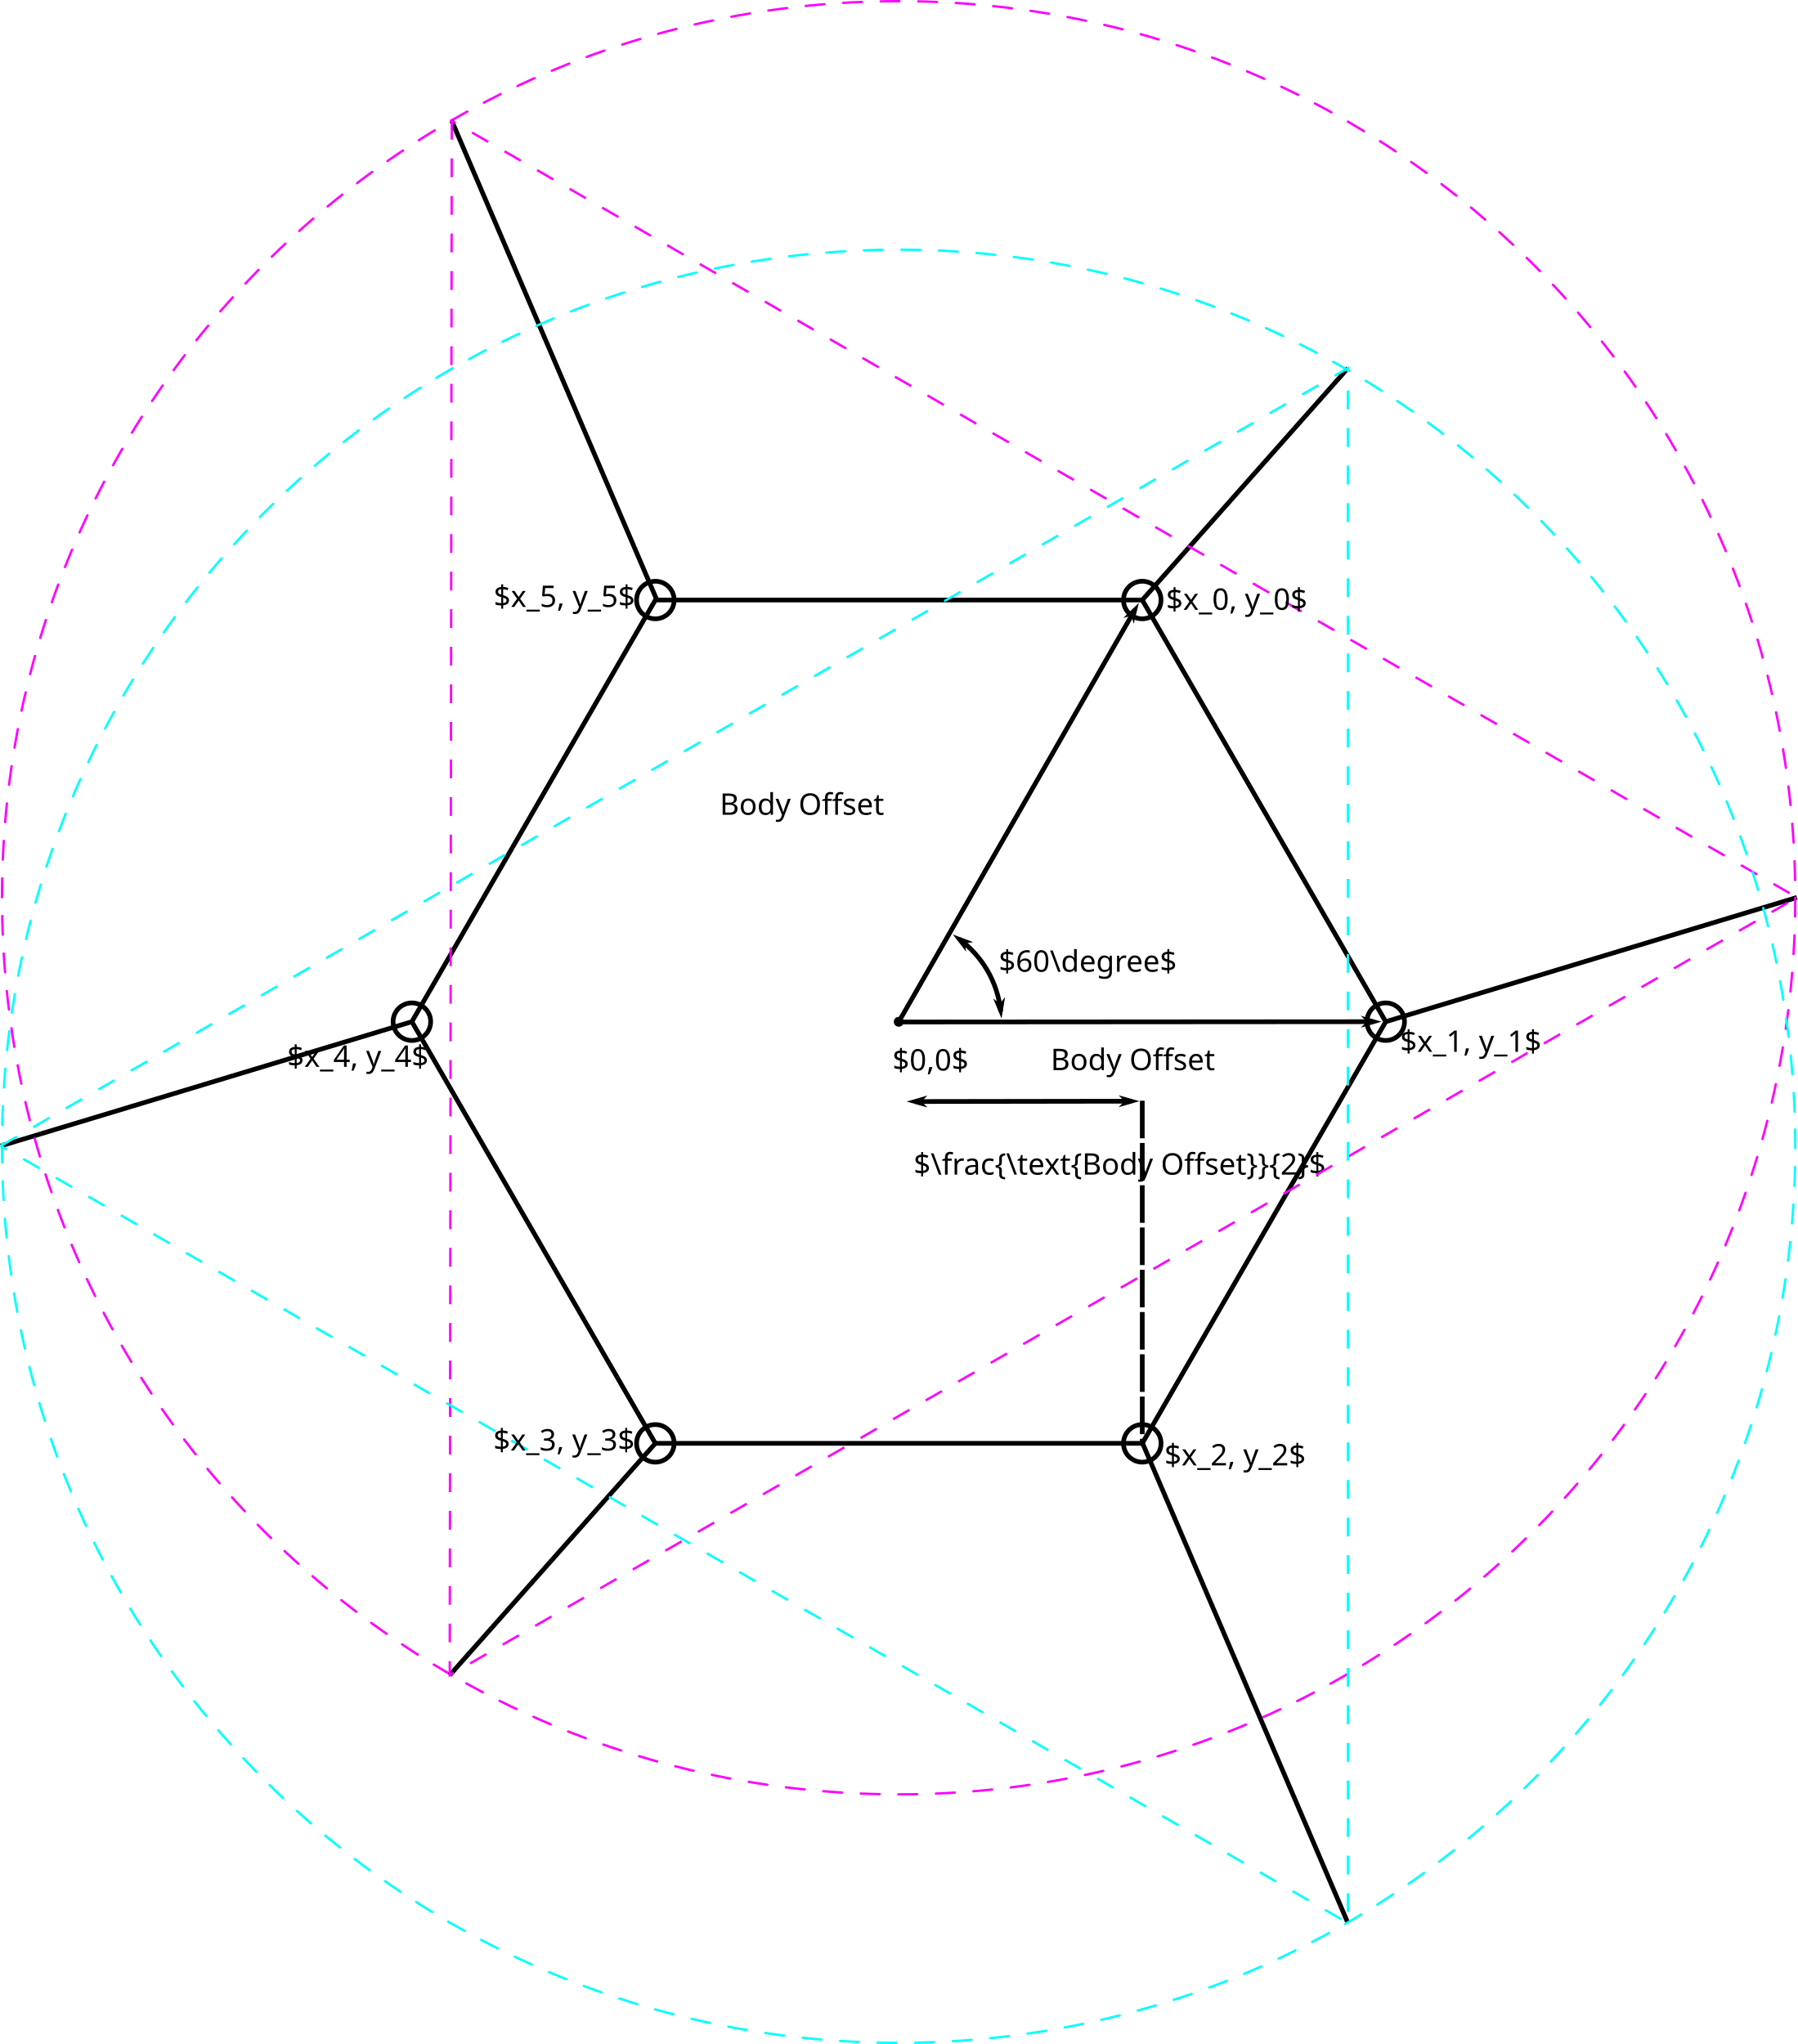
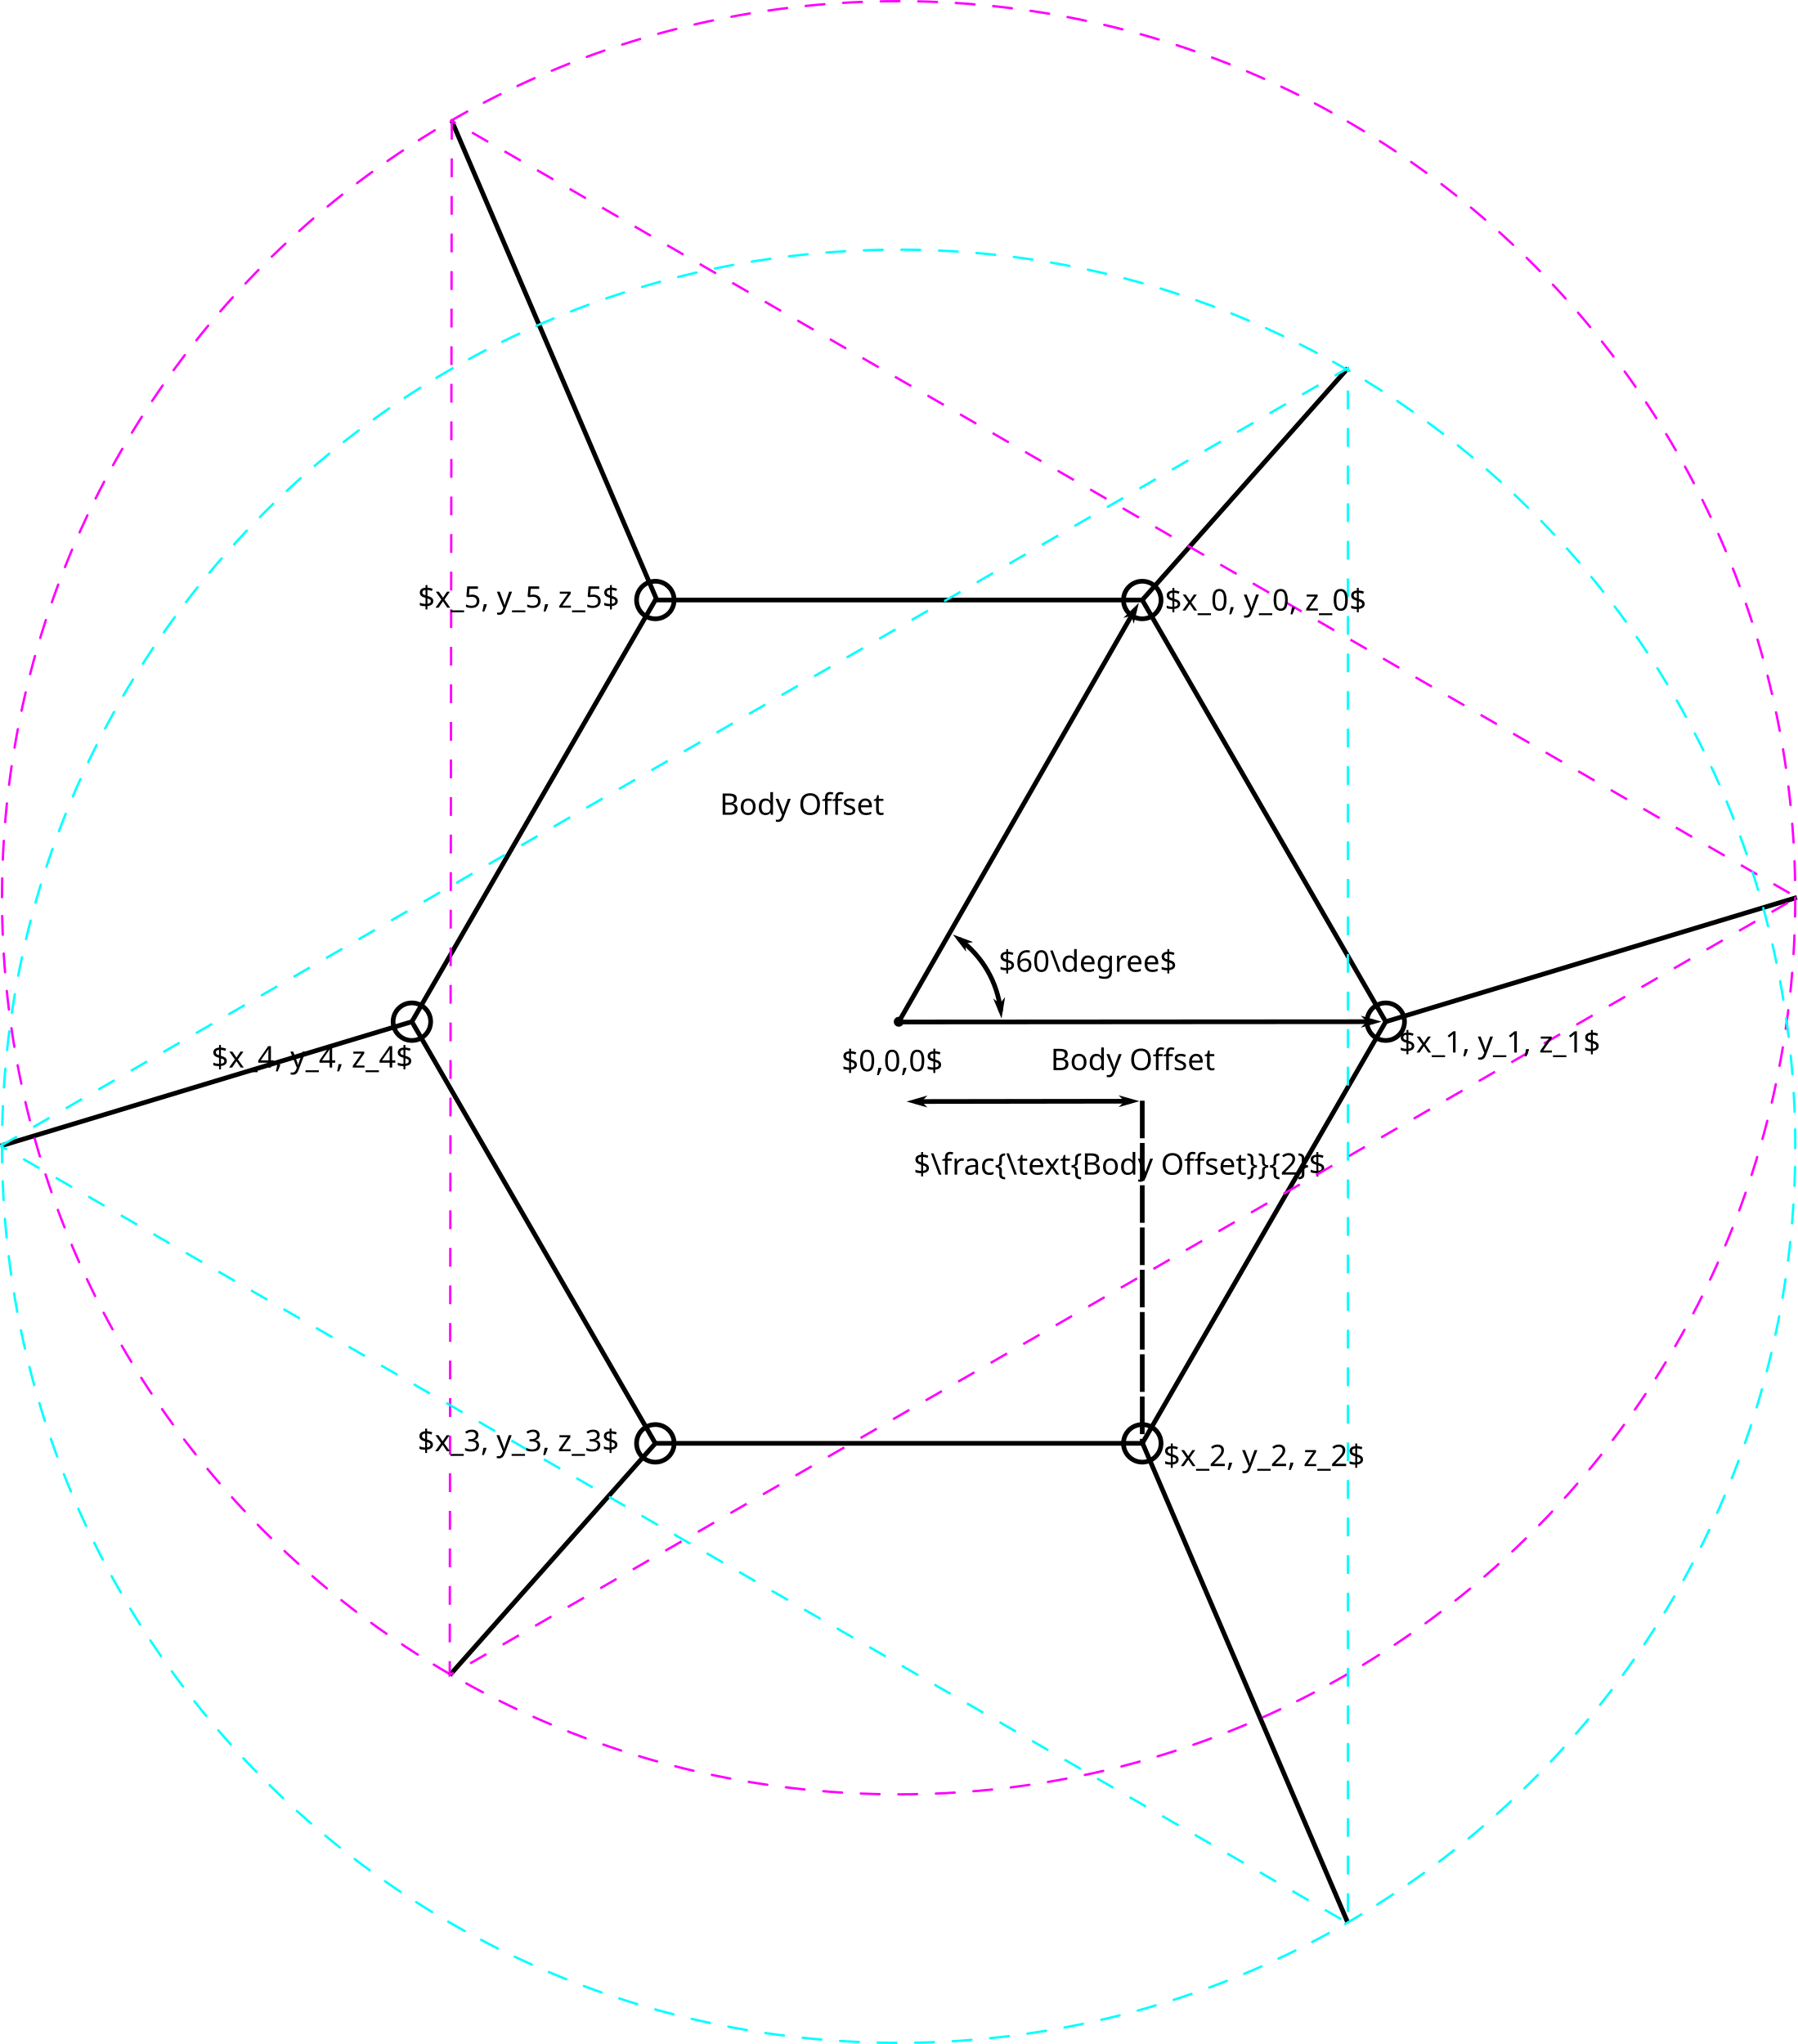
<svg xmlns="http://www.w3.org/2000/svg" width="382.772mm" height="435.261mm" viewBox="0 0 382.772 435.261" version="1.1" id="svg8">
  <defs id="defs2">
    <marker style="overflow:visible" id="marker1397" refX="0" refY="0" orient="auto">
      <path transform="matrix(0.2,0,0,0.2,1.2,0)" style="fill:#000000;fill-opacity:1;fill-rule:evenodd;stroke:#000000;stroke-width:1pt;stroke-opacity:1" d="M 0,0 5,-5 -12.5,0 5,5 Z" id="path1395" />
    </marker>
    <marker style="overflow:visible" id="marker1329" refX="0" refY="0" orient="auto">
      <path transform="matrix(-0.2,0,0,-0.2,-1.2,0)" style="fill:#000000;fill-opacity:1;fill-rule:evenodd;stroke:#000000;stroke-width:1pt;stroke-opacity:1" d="M 0,0 5,-5 -12.5,0 5,5 Z" id="path1327" />
    </marker>
    <marker style="overflow:visible" id="marker1243" refX="0" refY="0" orient="auto">
      <path transform="matrix(-0.2,0,0,-0.2,-1.2,0)" style="fill:#000000;fill-opacity:1;fill-rule:evenodd;stroke:#000000;stroke-width:1pt;stroke-opacity:1" d="M 0,0 5,-5 -12.5,0 5,5 Z" id="path1241" />
    </marker>
    <marker style="overflow:visible" id="Arrow1Sstart" refX="0" refY="0" orient="auto">
      <path transform="matrix(0.2,0,0,0.2,1.2,0)" style="fill:#000000;fill-opacity:1;fill-rule:evenodd;stroke:#000000;stroke-width:1pt;stroke-opacity:1" d="M 0,0 5,-5 -12.5,0 5,5 Z" id="path865" />
    </marker>
    <marker style="overflow:visible" id="marker1159" refX="0" refY="0" orient="auto">
      <path transform="matrix(-0.2,0,0,-0.2,-1.2,0)" style="fill:#000000;fill-opacity:1;fill-rule:evenodd;stroke:#000000;stroke-width:1pt;stroke-opacity:1" d="M 0,0 5,-5 -12.5,0 5,5 Z" id="path1157" />
    </marker>
    <marker style="overflow:visible" id="Arrow1Send" refX="0" refY="0" orient="auto">
      <path transform="matrix(-0.2,0,0,-0.2,-1.2,0)" style="fill:#000000;fill-opacity:1;fill-rule:evenodd;stroke:#000000;stroke-width:1pt;stroke-opacity:1" d="M 0,0 5,-5 -12.5,0 5,5 Z" id="path868" />
    </marker>
  </defs>
  <g id="layer1" transform="translate(84.47804,66.55664)" style="display:inline">
    <g id="g849">
      <path style="fill:none;fill-opacity:1;stroke:#000000;stroke-width:1;stroke-linecap:round;stroke-miterlimit:4;stroke-dasharray:none;stroke-opacity:1" id="path835" d="M 158.749,240.799 55.067,240.799 3.225,151.007 55.067,61.216 l 103.683,5e-6 51.841,89.792 z" />
      <circle style="fill:none;fill-opacity:1;stroke:#000000;stroke-width:1;stroke-linecap:round;stroke-miterlimit:4;stroke-dasharray:none;stroke-opacity:1" id="path845" cx="106.896" cy="151.025" r="0.567" />
    </g>
    <path style="fill:none;stroke:#000000;stroke-width:1;stroke-linecap:butt;stroke-linejoin:miter;stroke-miterlimit:4;stroke-dasharray:none;stroke-opacity:1;marker-end:url(#Arrow1Send)" d="m 106.874,151.074 101.07,-0.067" id="path851" />
    <path style="fill:none;stroke:#000000;stroke-width:1;stroke-linecap:butt;stroke-linejoin:miter;stroke-miterlimit:4;stroke-dasharray:8, 1;stroke-dashoffset:0;stroke-opacity:1" d="m 158.749,167.837 -1e-5,72.962" id="path1147" />
    <path style="fill:none;stroke:#000000;stroke-width:1;stroke-linecap:butt;stroke-linejoin:miter;stroke-miterlimit:4;stroke-dasharray:none;stroke-opacity:1;marker-end:url(#marker1159)" d="M 106.874,151.074 157.145,63.354" id="path1155" />
    <path style="fill:none;fill-opacity:1;stroke:#000000;stroke-width:1;stroke-linecap:round;stroke-miterlimit:4;stroke-dasharray:none;stroke-dashoffset:0;stroke-opacity:1;marker-start:url(#Arrow1Sstart);marker-end:url(#marker1243)" id="path1195" d="m 119.862,133.504 a 21.849,21.849 0 0 1 8.716,15.059" />
    <text xml:space="preserve" style="font-size:6.35px;line-height:1.25;font-family:sans-serif;stroke-width:0.265" x="128.181" y="140.371" id="text1313">
      <tspan id="tspan1311" x="128.181" y="140.371" style="stroke-width:0.265">$60\degree$</tspan>
    </text>
    <text xml:space="preserve" style="font-size:6.35px;line-height:1.25;font-family:sans-serif;stroke-width:0.265" x="139.246" y="161.32" id="text1317">
      <tspan id="tspan1315" x="139.246" y="161.32" style="stroke-width:0.265">Body Offset</tspan>
    </text>
    <path style="fill:none;stroke:#000000;stroke-width:1;stroke-linecap:butt;stroke-linejoin:miter;stroke-miterlimit:4;stroke-dasharray:none;stroke-opacity:1;marker-start:url(#marker1397);marker-end:url(#marker1329)" d="m 110.349,168.008 46.013,-0.067" id="path1325" />
    <text xml:space="preserve" style="font-size:6.35px;line-height:1.25;font-family:sans-serif;stroke-width:0.265" x="110.063" y="183.576" id="text1473">
      <tspan id="tspan1471" x="110.063" y="183.576" style="stroke-width:0.265">$\frac{\text{Body Offset}}{2}$</tspan>
    </text>
    <text xml:space="preserve" style="font-size:6.35px;line-height:1.25;font-family:sans-serif;stroke-width:0.265" x="68.79" y="106.947" id="text1483">
      <tspan id="tspan1481" x="68.79" y="106.947" style="stroke-width:0.265">Body Offset</tspan>
    </text>
    <circle style="fill:none;fill-opacity:1;stroke:#000000;stroke-width:1;stroke-linecap:round;stroke-miterlimit:4;stroke-dasharray:none;stroke-dashoffset:0;stroke-opacity:1" id="path1485" cx="210.59" cy="151.007" r="4" />
    <circle style="fill:none;fill-opacity:1;stroke:#000000;stroke-width:1;stroke-linecap:round;stroke-miterlimit:4;stroke-dasharray:none;stroke-dashoffset:0;stroke-opacity:1" id="path1487" cx="158.749" cy="61.216" r="4" />
    <circle style="fill:none;fill-opacity:1;stroke:#000000;stroke-width:1;stroke-linecap:round;stroke-miterlimit:4;stroke-dasharray:none;stroke-dashoffset:0;stroke-opacity:1" id="path1489" cx="158.749" cy="240.799" r="4" />
    <circle style="fill:none;fill-opacity:1;stroke:#000000;stroke-width:1;stroke-linecap:round;stroke-miterlimit:4;stroke-dasharray:none;stroke-dashoffset:0;stroke-opacity:1" id="path1491" cx="55.067" cy="240.799" r="4" />
    <circle style="fill:none;fill-opacity:1;stroke:#000000;stroke-width:1;stroke-linecap:round;stroke-miterlimit:4;stroke-dasharray:none;stroke-dashoffset:0;stroke-opacity:1" id="path1493" cx="3.225" cy="151.007" r="4" />
    <circle style="fill:none;fill-opacity:1;stroke:#000000;stroke-width:1;stroke-linecap:round;stroke-miterlimit:4;stroke-dasharray:none;stroke-dashoffset:0;stroke-opacity:1" id="path1495" cx="55.067" cy="61.216" r="4" />
    <path style="fill:none;stroke:#000000;stroke-width:1;stroke-linecap:butt;stroke-linejoin:miter;stroke-miterlimit:4;stroke-dasharray:none;stroke-opacity:1" d="m 210.59,151.007 87.559,-26.458" id="path1521" />
    <path style="fill:none;stroke:#000000;stroke-width:1;stroke-linecap:butt;stroke-linejoin:miter;stroke-miterlimit:4;stroke-dasharray:none;stroke-opacity:1" d="M 3.225,151.007 -84.333,177.466" id="path1523" />
    <path style="fill:none;stroke:#000000;stroke-width:1;stroke-linecap:butt;stroke-linejoin:miter;stroke-miterlimit:4;stroke-dasharray:none;stroke-opacity:1" d="M 55.5,61.466 11.72,-40.821" id="path1525" />
    <path style="fill:none;stroke:#000000;stroke-width:1;stroke-linecap:butt;stroke-linejoin:miter;stroke-miterlimit:4;stroke-dasharray:none;stroke-opacity:1" d="M 158.766,240.67 202.545,342.956" id="path1531" />
    <path style="fill:none;stroke:#000000;stroke-width:1;stroke-linecap:butt;stroke-linejoin:miter;stroke-miterlimit:4;stroke-dasharray:none;stroke-opacity:1" d="M 158.749,61.216 202.528,11.846" id="path1533" />
    <circle style="fill:none;fill-opacity:1;stroke:#ff00ff;stroke-width:0.5;stroke-linecap:round;stroke-miterlimit:4;stroke-dasharray:4, 4;stroke-dashoffset:0;stroke-opacity:1" id="path1537" cx="106.874" cy="124.616" r="190.923" />
    <path style="fill:none;stroke:#000000;stroke-width:1;stroke-linecap:butt;stroke-linejoin:miter;stroke-miterlimit:4;stroke-dasharray:none;stroke-opacity:1" d="m 55.067,240.799 -43.779,49.37" id="path1541" />
    <path style="fill:none;stroke:#ff00fe;stroke-width:0.5;stroke-linecap:butt;stroke-linejoin:miter;stroke-miterlimit:4;stroke-dasharray:4, 4;stroke-dashoffset:0;stroke-opacity:1" d="M 11.72,-40.821 11.287,290.169 298.149,124.549 Z" id="path1543" />
    <path style="fill:none;stroke:#00ffff;stroke-width:0.5;stroke-linecap:butt;stroke-linejoin:miter;stroke-miterlimit:4;stroke-dasharray:4, 4;stroke-dashoffset:0;stroke-opacity:1" d="M -84.333,177.466 202.528,11.846 202.545,342.956 -84.333,177.466" id="path1545" />
-     <text xml:space="preserve" style="font-size:6.35px;line-height:1.25;font-family:sans-serif;stroke-width:0.265" x="163.807" y="63.298" id="text1641">
-       <tspan id="tspan1639" x="163.807" y="63.298" style="stroke-width:0.265">$x_0, y_0$</tspan>
+     <circle style="fill:none;fill-opacity:1;stroke:#00ffff;stroke-width:0.5;stroke-linecap:round;stroke-miterlimit:4;stroke-dasharray:4, 4;stroke-dashoffset:0;stroke-opacity:1" id="circle1673" cx="103.523" cy="179.507" r="190.923" transform="rotate(-1.075536)" />
+     <text xml:space="preserve" style="font-size:6.35px;line-height:1.25;font-family:sans-serif;display:inline;stroke-width:0.265" x="163.561" y="63.452" id="text1641-5">
+       <tspan id="tspan1639-2" x="163.561" y="63.452" style="stroke-width:0.265">$x_0, y_0, z_0$</tspan>
    </text>
-     <text xml:space="preserve" style="font-size:6.35px;line-height:1.25;font-family:sans-serif;stroke-width:0.265" x="213.65" y="157.421" id="text1645">
-       <tspan id="tspan1643" x="213.65" y="157.421" style="stroke-width:0.265">$x_1, y_1$</tspan>
+     <text xml:space="preserve" style="font-size:6.35px;line-height:1.25;font-family:sans-serif;display:inline;stroke-width:0.265" x="213.404" y="157.576" id="text1645-5">
+       <tspan id="tspan1643-2" x="213.404" y="157.576" style="stroke-width:0.265">$x_1, y_1, z_1$</tspan>
    </text>
-     <text xml:space="preserve" style="font-size:6.35px;line-height:1.25;font-family:sans-serif;stroke-width:0.265" x="163.47" y="245.49" id="text1649">
-       <tspan id="tspan1647" x="163.47" y="245.49" style="stroke-width:0.265">$x_2, y_2$</tspan>
+     <text xml:space="preserve" style="font-size:6.35px;line-height:1.25;font-family:sans-serif;display:inline;stroke-width:0.265" x="163.224" y="245.644" id="text1649-9">
+       <tspan id="tspan1647-2" x="163.224" y="245.644" style="stroke-width:0.265">$x_2, y_2, z_2$</tspan>
    </text>
-     <text xml:space="preserve" style="font-size:6.35px;line-height:1.25;font-family:sans-serif;stroke-width:0.265" x="20.567" y="242.322" id="text1653">
-       <tspan id="tspan1651" x="20.567" y="242.322" style="stroke-width:0.265">$x_3, y_3$</tspan>
+     <text xml:space="preserve" style="font-size:6.35px;line-height:1.25;font-family:sans-serif;display:inline;stroke-width:0.265" x="4.446" y="242.477" id="text1653-5">
+       <tspan id="tspan1651-8" x="4.446" y="242.477" style="stroke-width:0.265">$x_3, y_3, z_3$</tspan>
    </text>
-     <text xml:space="preserve" style="font-size:6.35px;line-height:1.25;font-family:sans-serif;stroke-width:0.265" x="-23.324" y="160.628" id="text1657">
-       <tspan id="tspan1655" x="-23.324" y="160.628" style="stroke-width:0.265">$x_4, y_4$</tspan>
+     <text xml:space="preserve" style="font-size:6.35px;line-height:1.25;font-family:sans-serif;display:inline;stroke-width:0.265" x="-39.445" y="160.782" id="text1657-0">
+       <tspan id="tspan1655-0" x="-39.445" y="160.782" style="stroke-width:0.265">$x_4, y_4, z_4$</tspan>
    </text>
-     <text xml:space="preserve" style="font-size:6.35px;line-height:1.25;font-family:sans-serif;stroke-width:0.265" x="20.643" y="62.688" id="text1661">
-       <tspan id="tspan1659" x="20.643" y="62.688" style="stroke-width:0.265">$x_5, y_5$</tspan>
+     <text xml:space="preserve" style="font-size:6.35px;line-height:1.25;font-family:sans-serif;display:inline;stroke-width:0.265" x="4.522" y="62.843" id="text1661-8">
+       <tspan id="tspan1659-4" x="4.522" y="62.843" style="stroke-width:0.265">$x_5, y_5, z_5$</tspan>
    </text>
-     <text xml:space="preserve" style="font-size:6.35px;line-height:1.25;font-family:sans-serif;stroke-width:0.265" x="105.551" y="161.405" id="text1671">
-       <tspan id="tspan1669" x="105.551" y="161.405" style="stroke-width:0.265">$0,0$</tspan>
+     <text xml:space="preserve" style="font-size:6.35px;line-height:1.25;font-family:sans-serif;display:inline;stroke-width:0.265" x="94.722" y="161.56" id="text1671-3">
+       <tspan id="tspan1669-7" x="94.722" y="161.56" style="stroke-width:0.265">$0,0,0$</tspan>
    </text>
-     <circle style="fill:none;fill-opacity:1;stroke:#00ffff;stroke-width:0.5;stroke-linecap:round;stroke-miterlimit:4;stroke-dasharray:4, 4;stroke-dashoffset:0;stroke-opacity:1" id="circle1673" cx="103.523" cy="179.507" r="190.923" transform="rotate(-1.075536)" />
  </g>
</svg>
